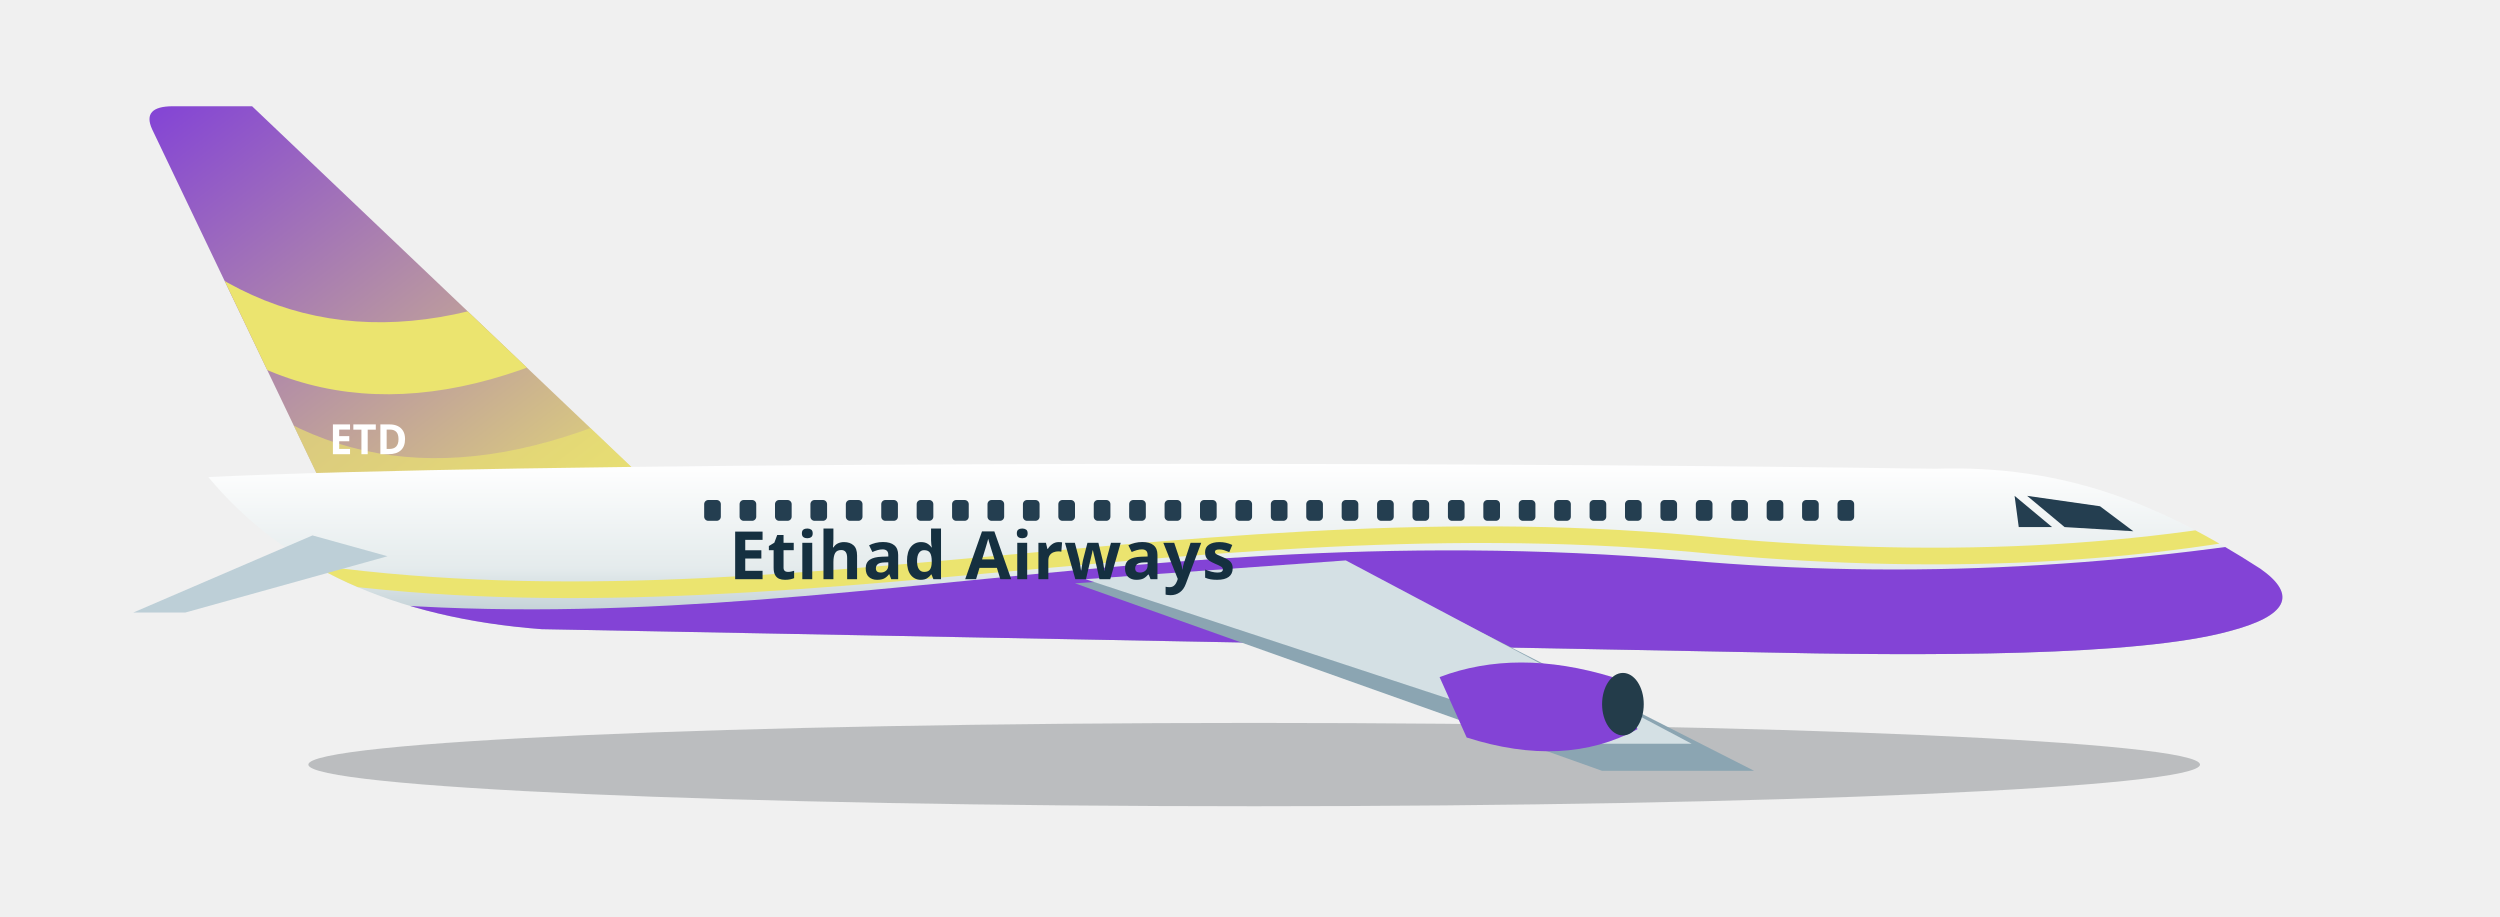
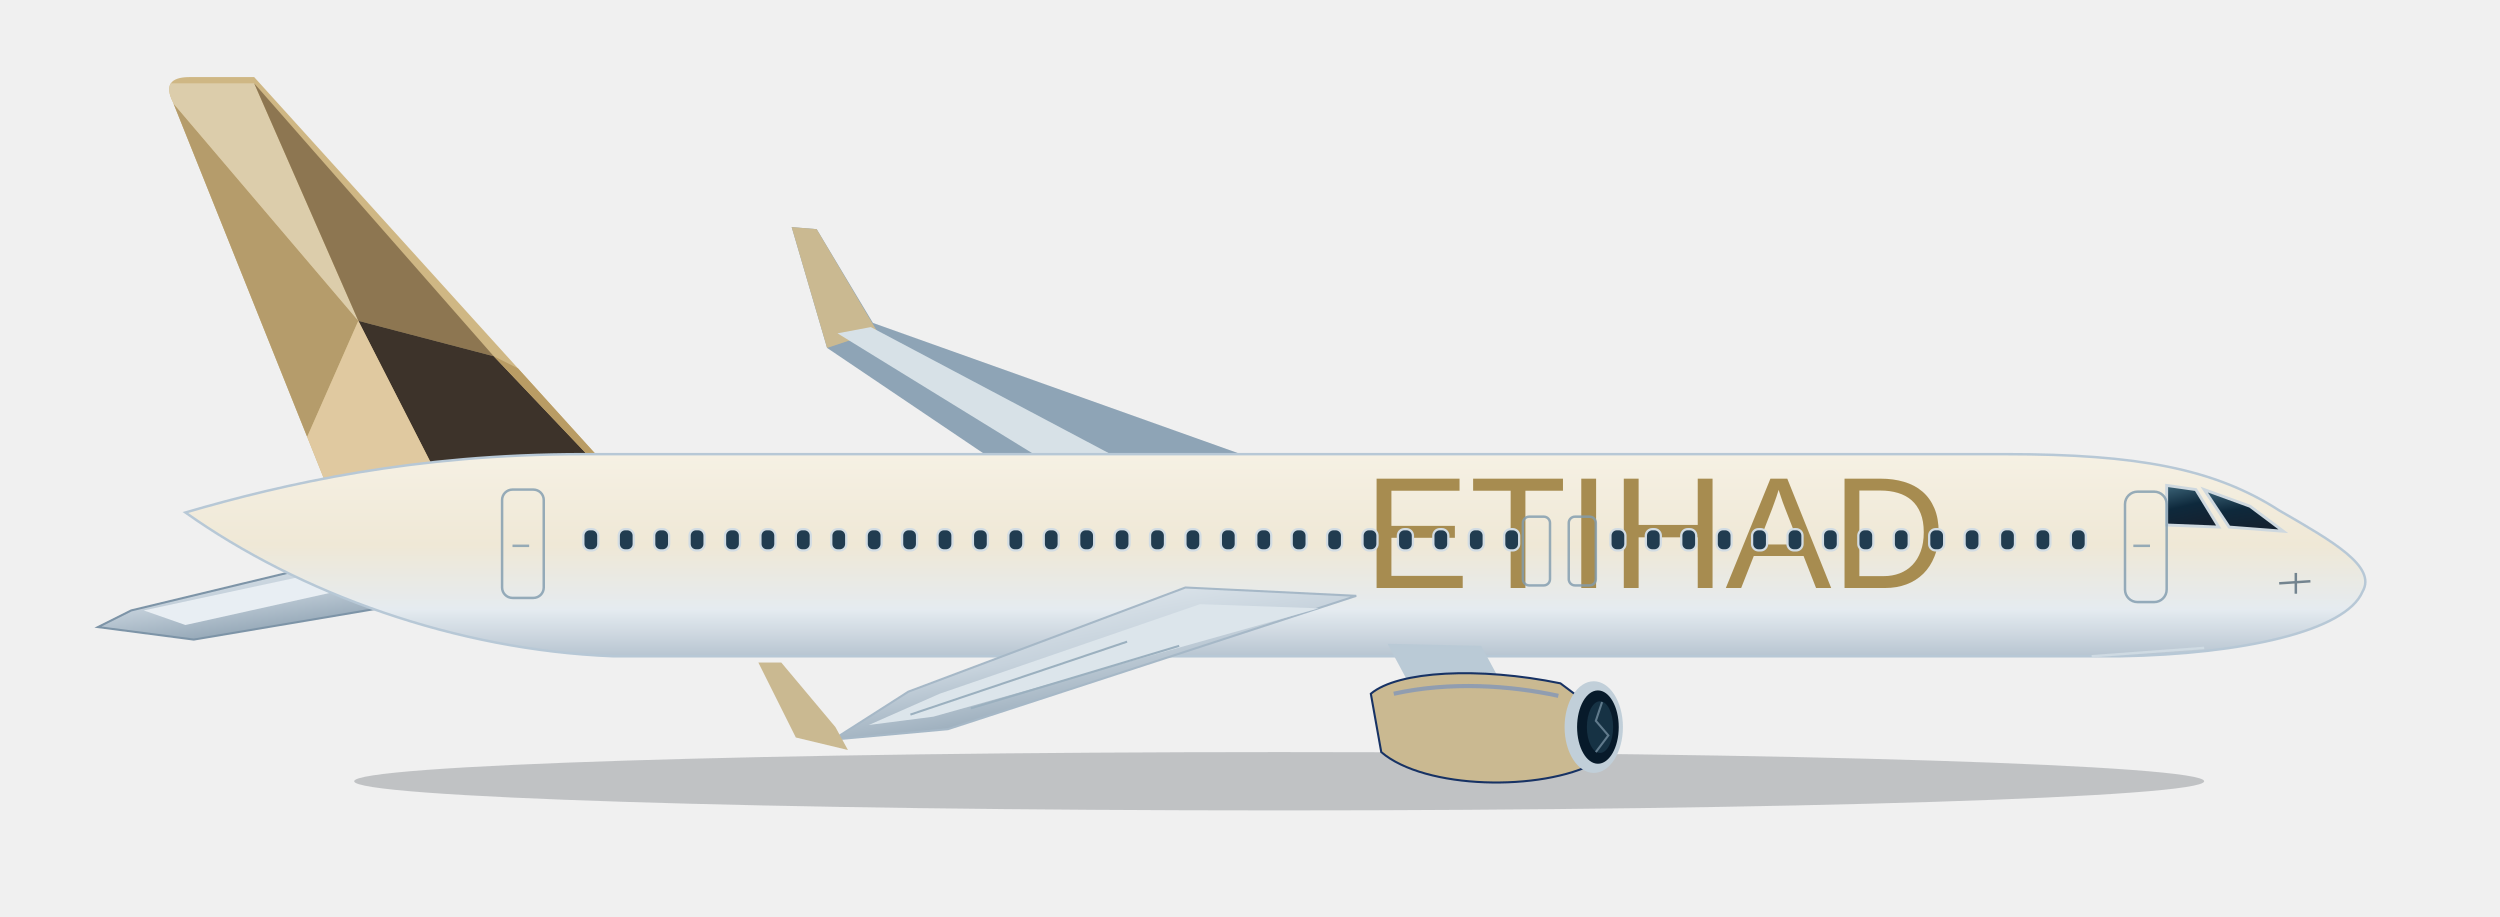
- <svg xmlns="http://www.w3.org/2000/svg" width="1200" height="440" viewBox="0 0 1200 440">
+ <svg xmlns="http://www.w3.org/2000/svg" width="1200" height="440" viewBox="0 0 1200 440" role="img" aria-labelledby="title desc">
  <defs>
-     <linearGradient id="body" x1="0" y1="0" x2="0" y2="1">
-       <stop offset="0" stop-color="#FFFFFF" />
-       <stop offset=".55" stop-color="#E4EBEC" />
-       <stop offset="1" stop-color="#A4B9C3" />
+     <linearGradient id="fuselage" x1="0" y1="0" x2="0" y2="1">
+       <stop stop-color="#F6F1E4" />
+       <stop offset=".45" stop-color="#EFE8D6" />
+       <stop offset=".77" stop-color="#E5EBF0" />
+       <stop offset="1" stop-color="#B7C5D1" />
    </linearGradient>
-     <linearGradient id="tail" x1="0" y1="0" x2="1" y2="1">
-       <stop stop-color="#8343D6" />
-       <stop offset="1" stop-color="#EBE46F" />
+     <linearGradient id="blue" x1="0" y1="0" x2="0" y2="1">
+       <stop stop-color="#23429C" />
+       <stop offset=".48" stop-color="#15357E" />
+       <stop offset="1" stop-color="#081D56" />
    </linearGradient>
-     <clipPath id="bodyclip">
-       <path d="M100 229 C245 222 647 221 929 225 C991 223 1037 242 1085 273 Q1112 292 1070 303 C1026 315 927 315 838 313 L260 302 Q154 294 100 229 Z" />
+     <linearGradient id="wing" x1="0" y1="0" x2=".6" y2="1">
+       <stop stop-color="#F0F5F8" />
+       <stop offset=".52" stop-color="#C6D2DC" />
+       <stop offset="1" stop-color="#7E94A6" />
+     </linearGradient>
+     <linearGradient id="engine" x1="0" y1="0" x2="0" y2="1">
+       <stop stop-color="#CAB991" />
+       <stop offset=".25" stop-color="#CAB991" />
+       <stop offset=".65" stop-color="#CAB991" />
+       <stop offset="1" stop-color="#CAB991" />
+     </linearGradient>
+     <linearGradient id="glass" x1="0" y1="0" x2=".3" y2="1">
+       <stop stop-color="#3D6579" />
+       <stop offset=".55" stop-color="#0E293C" />
+       <stop offset="1" stop-color="#142231" />
+     </linearGradient>
+     <clipPath id="bodyClip">
+       <path d="M89 246C137 232 199 218 280 218H963C1026 218 1063 225 1094 245C1120 260 1141 272 1134 284C1126 303 1076 314 1018 315H294C219 312 144 285 89 246Z" />
    </clipPath>
-     <clipPath id="tailclip">
-       <path d="M160 244 L73 62 Q68 51 83 51 L121 51 L326 246 Z" />
+     <clipPath id="tailClip">
+       <path d="M164 251L83 49Q77 37 91 37H122L314 249Z" />
    </clipPath>
+     <g id="indigo-wordmark">
+       <g fill="none" stroke="currentColor" stroke-width="7" stroke-linecap="round" stroke-linejoin="round">
+         <path d="M4 2V54" />
+         <path d="M24 54V32C24 12 53 12 53 32V54" />
+         <path d="M99 2V54M99 36C99 12 66 12 66 36C66 60 99 60 99 36" />
+         <path d="M117 23V54" />
+         <path d="M177 12C165 -4 137 -1 131 22C123 49 146 66 167 52C178 45 182 36 180 29H157" />
+         <ellipse cx="211" cy="36" rx="17" ry="19" />
+       </g>
+       <circle cx="117" cy="5" r="4.1" fill="currentColor" />
+     </g>
  </defs>
-   <ellipse cx="602" cy="367" rx="454" ry="20" fill="#020B12" opacity=".22" />
-   <path d="M160 244 L73 62 Q68 51 83 51 L121 51 L326 246 Z" fill="url(#tail)" />
-   <g clip-path="url(#tailclip)" fill="#EBE46F">
-     <path d="M65 101 Q149 188 269 134 L288 161 Q164 225 78 144 Z" />
-     <path d="M94 170 Q177 253 302 198 L322 224 Q177 286 101 211 Z" opacity=".65" />
+   <ellipse cx="614" cy="375" rx="444" ry="14" fill="#020A16" opacity=".20" />
+   <path d="M526 254L397 167L380 109L392 110L419 155L663 242Z" fill="#8EA4B6" />
+   <path d="M397 167L380 109L392 110L421 159Z" fill="#CAB991" />
+   <path d="M402 160L532 240L586 246L418 157Z" fill="#D7E1E7" />
+   <g clip-path="url(#tailClip)">
+     <path d="M164 251L83 49Q77 37 91 37H122L314 249Z" fill="#CFB784" />
+     <path d="M75 40L172 154L131 247Z" fill="#B59C6B" />
+     <path d="M75 40L122 40L172 154Z" fill="#DCCDAB" />
+     <path d="M122 40L237 171L172 154Z" fill="#8D7651" />
+     <path d="M172 154L237 171L313 251L220 248Z" fill="#3D332A" />
+     <path d="M172 154L220 248L131 247Z" fill="#E0C9A0" />
+     <path d="M237 171L313 251L279 192Z" fill="#B99C64" />
  </g>
-   <path d="M100 229 C245 222 647 221 929 225 C991 223 1037 242 1085 273 Q1112 292 1070 303 C1026 315 927 315 838 313 L260 302 Q154 294 100 229 Z" fill="url(#body)" />
-   <g clip-path="url(#bodyclip)">
-     <path d="M73 275 C331 327 520 244 810 269 Q968 283 1134 252 L1142 335 L74 335 Z" fill="#8343D6" />
-     <path d="M98 266 C332 316 557 238 813 261 Q985 278 1122 246" fill="none" stroke="#EBE46F" stroke-width="8" />
+   <path d="M196 261L63 293L47 301L93 307L253 280Z" fill="url(#wing)" stroke="#7D94A7" stroke-width="1" />
+   <path d="M69 293L190 267L224 270L89 300Z" fill="#E8EEF3" />
+   <path d="M89 246C137 232 199 218 280 218H963C1026 218 1063 225 1094 245C1120 260 1141 272 1134 284C1126 303 1076 314 1018 315H294C219 312 144 285 89 246Z" fill="url(#fuselage)" stroke="#B7C8D6" stroke-width="1.2" />
+   <g clip-path="url(#bodyClip)">
+     <svg width="350" height="54" viewBox="0 0 355.717 70.797" x="660" y="229" preserveAspectRatio="xMinYMid meet">
+       <g transform="translate(-7.203 69.797)">
+         <path d="M8.203 -0.000 L8.203 -68.797 L60.406 -68.797 L60.406 -61.188 L17.531 -61.188 L17.531 -39.109 L57.469 -39.109 L57.469 -31.594 L17.531 -31.594 L17.531 -7.625 L62.406 -7.625 L62.406 -0.000 L8.203 -0.000 ZM101.855 -61.188 L101.855 0.000 L92.574 0.000 L92.574 -61.188 L68.949 -61.188 L68.949 -68.797 L125.496 -68.797 L125.496 -61.188 L101.855 -61.188 ZM137.018 0.000 L137.018 -68.797 L146.346 -68.797 L146.346 0.000 L137.018 0.000 ZM210.301 0.000 L210.301 -31.891 L173.098 -31.891 L173.098 0.000 L163.770 0.000 L163.770 -68.797 L173.098 -68.797 L173.098 -39.703 L210.301 -39.703 L210.301 -68.797 L219.629 -68.797 L219.629 0.000 L210.301 0.000 ZM284.768 0.000 L276.908 -20.125 L245.564 -20.125 L237.643 0.000 L227.986 0.000 L256.049 -68.797 L266.658 -68.797 L294.283 0.000 L284.768 0.000 ZM265.283 -50.094 Q264.502 -52.047 263.783 -54.047 Q263.080 -56.063 262.549 -57.688 Q262.018 -59.328 261.643 -60.422 Q261.283 -61.531 261.236 -61.766 Q261.127 -61.531 260.783 -60.406 Q260.455 -59.281 259.893 -57.609 Q259.330 -55.953 258.611 -53.953 Q257.908 -51.953 257.174 -50.000 L248.393 -27.391 L274.127 -27.391 L265.283 -50.094 ZM361.920 -35.109 Q361.920 -26.516 359.326 -19.938 Q356.732 -13.375 352.232 -8.953 Q347.748 -4.547 341.623 -2.266 Q335.498 0.000 328.420 0.000 L302.686 0.000 L302.686 -68.797 L325.436 -68.797 Q333.404 -68.797 340.107 -66.813 Q346.826 -64.844 351.654 -60.719 Q356.498 -56.594 359.201 -50.234 Q361.920 -43.891 361.920 -35.109 ZM352.545 -35.109 Q352.545 -42.094 350.529 -47.047 Q348.529 -52.000 344.920 -55.172 Q341.311 -58.344 336.279 -59.828 Q331.248 -61.328 325.248 -61.328 L312.014 -61.328 L312.014 -7.469 L327.342 -7.469 Q332.764 -7.469 337.373 -9.219 Q341.998 -10.984 345.357 -14.453 Q348.732 -17.922 350.639 -23.094 Q352.545 -28.266 352.545 -35.109 Z" fill="#A78C50" />
+       </g>
+     </svg>
  </g>
-   <g fill="#243E50">
-     <rect x="338" y="240" width="8" height="10" rx="2" />
-     <rect x="355" y="240" width="8" height="10" rx="2" />
-     <rect x="372" y="240" width="8" height="10" rx="2" />
-     <rect x="389" y="240" width="8" height="10" rx="2" />
-     <rect x="406" y="240" width="8" height="10" rx="2" />
-     <rect x="423" y="240" width="8" height="10" rx="2" />
-     <rect x="440" y="240" width="8" height="10" rx="2" />
-     <rect x="457" y="240" width="8" height="10" rx="2" />
-     <rect x="474" y="240" width="8" height="10" rx="2" />
-     <rect x="491" y="240" width="8" height="10" rx="2" />
-     <rect x="508" y="240" width="8" height="10" rx="2" />
-     <rect x="525" y="240" width="8" height="10" rx="2" />
-     <rect x="542" y="240" width="8" height="10" rx="2" />
-     <rect x="559" y="240" width="8" height="10" rx="2" />
-     <rect x="576" y="240" width="8" height="10" rx="2" />
-     <rect x="593" y="240" width="8" height="10" rx="2" />
-     <rect x="610" y="240" width="8" height="10" rx="2" />
-     <rect x="627" y="240" width="8" height="10" rx="2" />
-     <rect x="644" y="240" width="8" height="10" rx="2" />
-     <rect x="661" y="240" width="8" height="10" rx="2" />
-     <rect x="678" y="240" width="8" height="10" rx="2" />
-     <rect x="695" y="240" width="8" height="10" rx="2" />
-     <rect x="712" y="240" width="8" height="10" rx="2" />
-     <rect x="729" y="240" width="8" height="10" rx="2" />
-     <rect x="746" y="240" width="8" height="10" rx="2" />
-     <rect x="763" y="240" width="8" height="10" rx="2" />
-     <rect x="780" y="240" width="8" height="10" rx="2" />
-     <rect x="797" y="240" width="8" height="10" rx="2" />
-     <rect x="814" y="240" width="8" height="10" rx="2" />
-     <rect x="831" y="240" width="8" height="10" rx="2" />
-     <rect x="848" y="240" width="8" height="10" rx="2" />
-     <rect x="865" y="240" width="8" height="10" rx="2" />
-     <rect x="882" y="240" width="8" height="10" rx="2" />
-     <path d="M973 238 L1008 243 L1024 255 L991 253 Z" />
-     <path d="M967 238 L985 253 L969 253 Z" />
+   <g fill="#213C50" stroke="#D2DCE3" stroke-width="1.1">
+     <rect x="280" y="254" width="7.2" height="10.2" rx="3.1" />
+     <rect x="297" y="254" width="7.2" height="10.2" rx="3.1" />
+     <rect x="314" y="254" width="7.2" height="10.2" rx="3.1" />
+     <rect x="331" y="254" width="7.2" height="10.2" rx="3.1" />
+     <rect x="348" y="254" width="7.2" height="10.2" rx="3.1" />
+     <rect x="365" y="254" width="7.2" height="10.2" rx="3.1" />
+     <rect x="382" y="254" width="7.2" height="10.2" rx="3.1" />
+     <rect x="399" y="254" width="7.2" height="10.2" rx="3.1" />
+     <rect x="416" y="254" width="7.2" height="10.2" rx="3.1" />
+     <rect x="433" y="254" width="7.2" height="10.2" rx="3.1" />
+     <rect x="450" y="254" width="7.2" height="10.2" rx="3.1" />
+     <rect x="467" y="254" width="7.2" height="10.2" rx="3.1" />
+     <rect x="484" y="254" width="7.2" height="10.2" rx="3.1" />
+     <rect x="501" y="254" width="7.2" height="10.2" rx="3.1" />
+     <rect x="518" y="254" width="7.2" height="10.2" rx="3.1" />
+     <rect x="535" y="254" width="7.2" height="10.2" rx="3.1" />
+     <rect x="552" y="254" width="7.2" height="10.2" rx="3.1" />
+     <rect x="569" y="254" width="7.2" height="10.2" rx="3.1" />
+     <rect x="586" y="254" width="7.2" height="10.2" rx="3.1" />
+     <rect x="603" y="254" width="7.2" height="10.2" rx="3.1" />
+     <rect x="620" y="254" width="7.2" height="10.2" rx="3.1" />
+     <rect x="637" y="254" width="7.2" height="10.2" rx="3.1" />
+     <rect x="654" y="254" width="7.2" height="10.2" rx="3.1" />
+     <rect x="671" y="254" width="7.2" height="10.2" rx="3.1" />
+     <rect x="688" y="254" width="7.2" height="10.2" rx="3.1" />
+     <rect x="705" y="254" width="7.2" height="10.2" rx="3.1" />
+     <rect x="722" y="254" width="7.2" height="10.2" rx="3.1" />
+     <rect x="773" y="254" width="7.2" height="10.2" rx="3.1" />
+     <rect x="790" y="254" width="7.2" height="10.2" rx="3.1" />
+     <rect x="807" y="254" width="7.2" height="10.2" rx="3.1" />
+     <rect x="824" y="254" width="7.2" height="10.2" rx="3.1" />
+     <rect x="841" y="254" width="7.2" height="10.2" rx="3.1" />
+     <rect x="858" y="254" width="7.2" height="10.2" rx="3.1" />
+     <rect x="875" y="254" width="7.2" height="10.2" rx="3.1" />
+     <rect x="892" y="254" width="7.2" height="10.2" rx="3.1" />
+     <rect x="909" y="254" width="7.2" height="10.2" rx="3.1" />
+     <rect x="926" y="254" width="7.2" height="10.2" rx="3.1" />
+     <rect x="943" y="254" width="7.2" height="10.2" rx="3.1" />
+     <rect x="960" y="254" width="7.2" height="10.2" rx="3.1" />
+     <rect x="977" y="254" width="7.2" height="10.2" rx="3.1" />
+     <rect x="994" y="254" width="7.2" height="10.2" rx="3.1" />
  </g>
-   <path d="M516 280 L769 370 L842 370 L647 271 Z" fill="#8BA5B2" />
-   <path d="M521 278 L761 357 L812 357 L646 269 Z" fill="#D4E0E4" />
-   <path d="M691 325 Q728 311 774 325 L786 350 Q751 369 704 354 Z" fill="#8343D6" />
-   <ellipse cx="779" cy="338" rx="10" ry="15" fill="#233C4A" />
-   <path d="M186 267 L89 294 L64 294 L150 257 Z" fill="#BDCFD7" />
-   <text id="airline-name" x="350" y="278" font-family="sans-serif" font-size="32.00" font-weight="bold" letter-spacing="0.4" fill="#153040">Etihad Airways</text>
-   <text x="158" y="218" font-family="sans-serif" font-size="20" font-weight="bold" fill="#FFFFFF">ETD</text>
+   <g fill="url(#glass)" stroke="#CED8DF" stroke-width="1.4">
+     <path d="M1058 235L1080 243L1096 255L1070 253Z" />
+     <path d="M1040 233L1054 235L1065 253L1040 252Z" />
+   </g>
+   <g fill="none" stroke="#819CAF" stroke-width="1.2" opacity=".82">
+     <rect x="1020" y="236" width="20" height="53" rx="6" />
+     <path d="M1024 262H1032" />
+     <rect x="241" y="235" width="20" height="52" rx="5" />
+     <path d="M246 262H254" />
+     <rect x="731" y="248" width="13" height="33" rx="3" />
+     <rect x="753" y="248" width="13" height="33" rx="3" />
+     <path d="M1094 280L1109 279M1102 275V285" stroke="#596E7D" />
+   </g>
+   <path d="M569 282L651 286L455 350L400 355L436 332Z" fill="url(#wing)" stroke="#A6B8C7" stroke-width="1" />
+   <path d="M576 290L633 292L448 344L417 348L451 333Z" fill="#DCE5EB" />
+   <path d="M541 308L437 343M566 310L466 340" stroke="#9BB0BF" stroke-width="1" />
+   <path d="M401 349L375 318L364 318L382 354L407 360Z" fill="#CAB991" />
+   <path d="M666 309L711 310L725 336L680 335Z" fill="#BACAD6" />
+   <path d="M658 333C671 322 710 320 749 328L769 343L766 366C740 380 684 379 663 361Z" fill="url(#engine)" stroke="#173264" stroke-width="1" />
+   <path d="M669 333C696 327 725 329 748 334" stroke="#7891BE" stroke-width="2" fill="none" opacity=".7" />
+   <ellipse cx="765" cy="349" rx="14" ry="22" fill="#C1CFD9" />
+   <ellipse cx="767" cy="349" rx="10" ry="17.6" fill="#071A2A" />
+   <ellipse cx="768" cy="349" rx="6.3" ry="12.4" fill="#163244" />
+   <path d="M769 337L766 346L772 353L766 361" stroke="#607A8C" stroke-width="1" fill="none" />
+   <path d="M1004 315L1058 311" stroke="#D3DEE6" stroke-width="1.2" opacity=".8" />
</svg>
